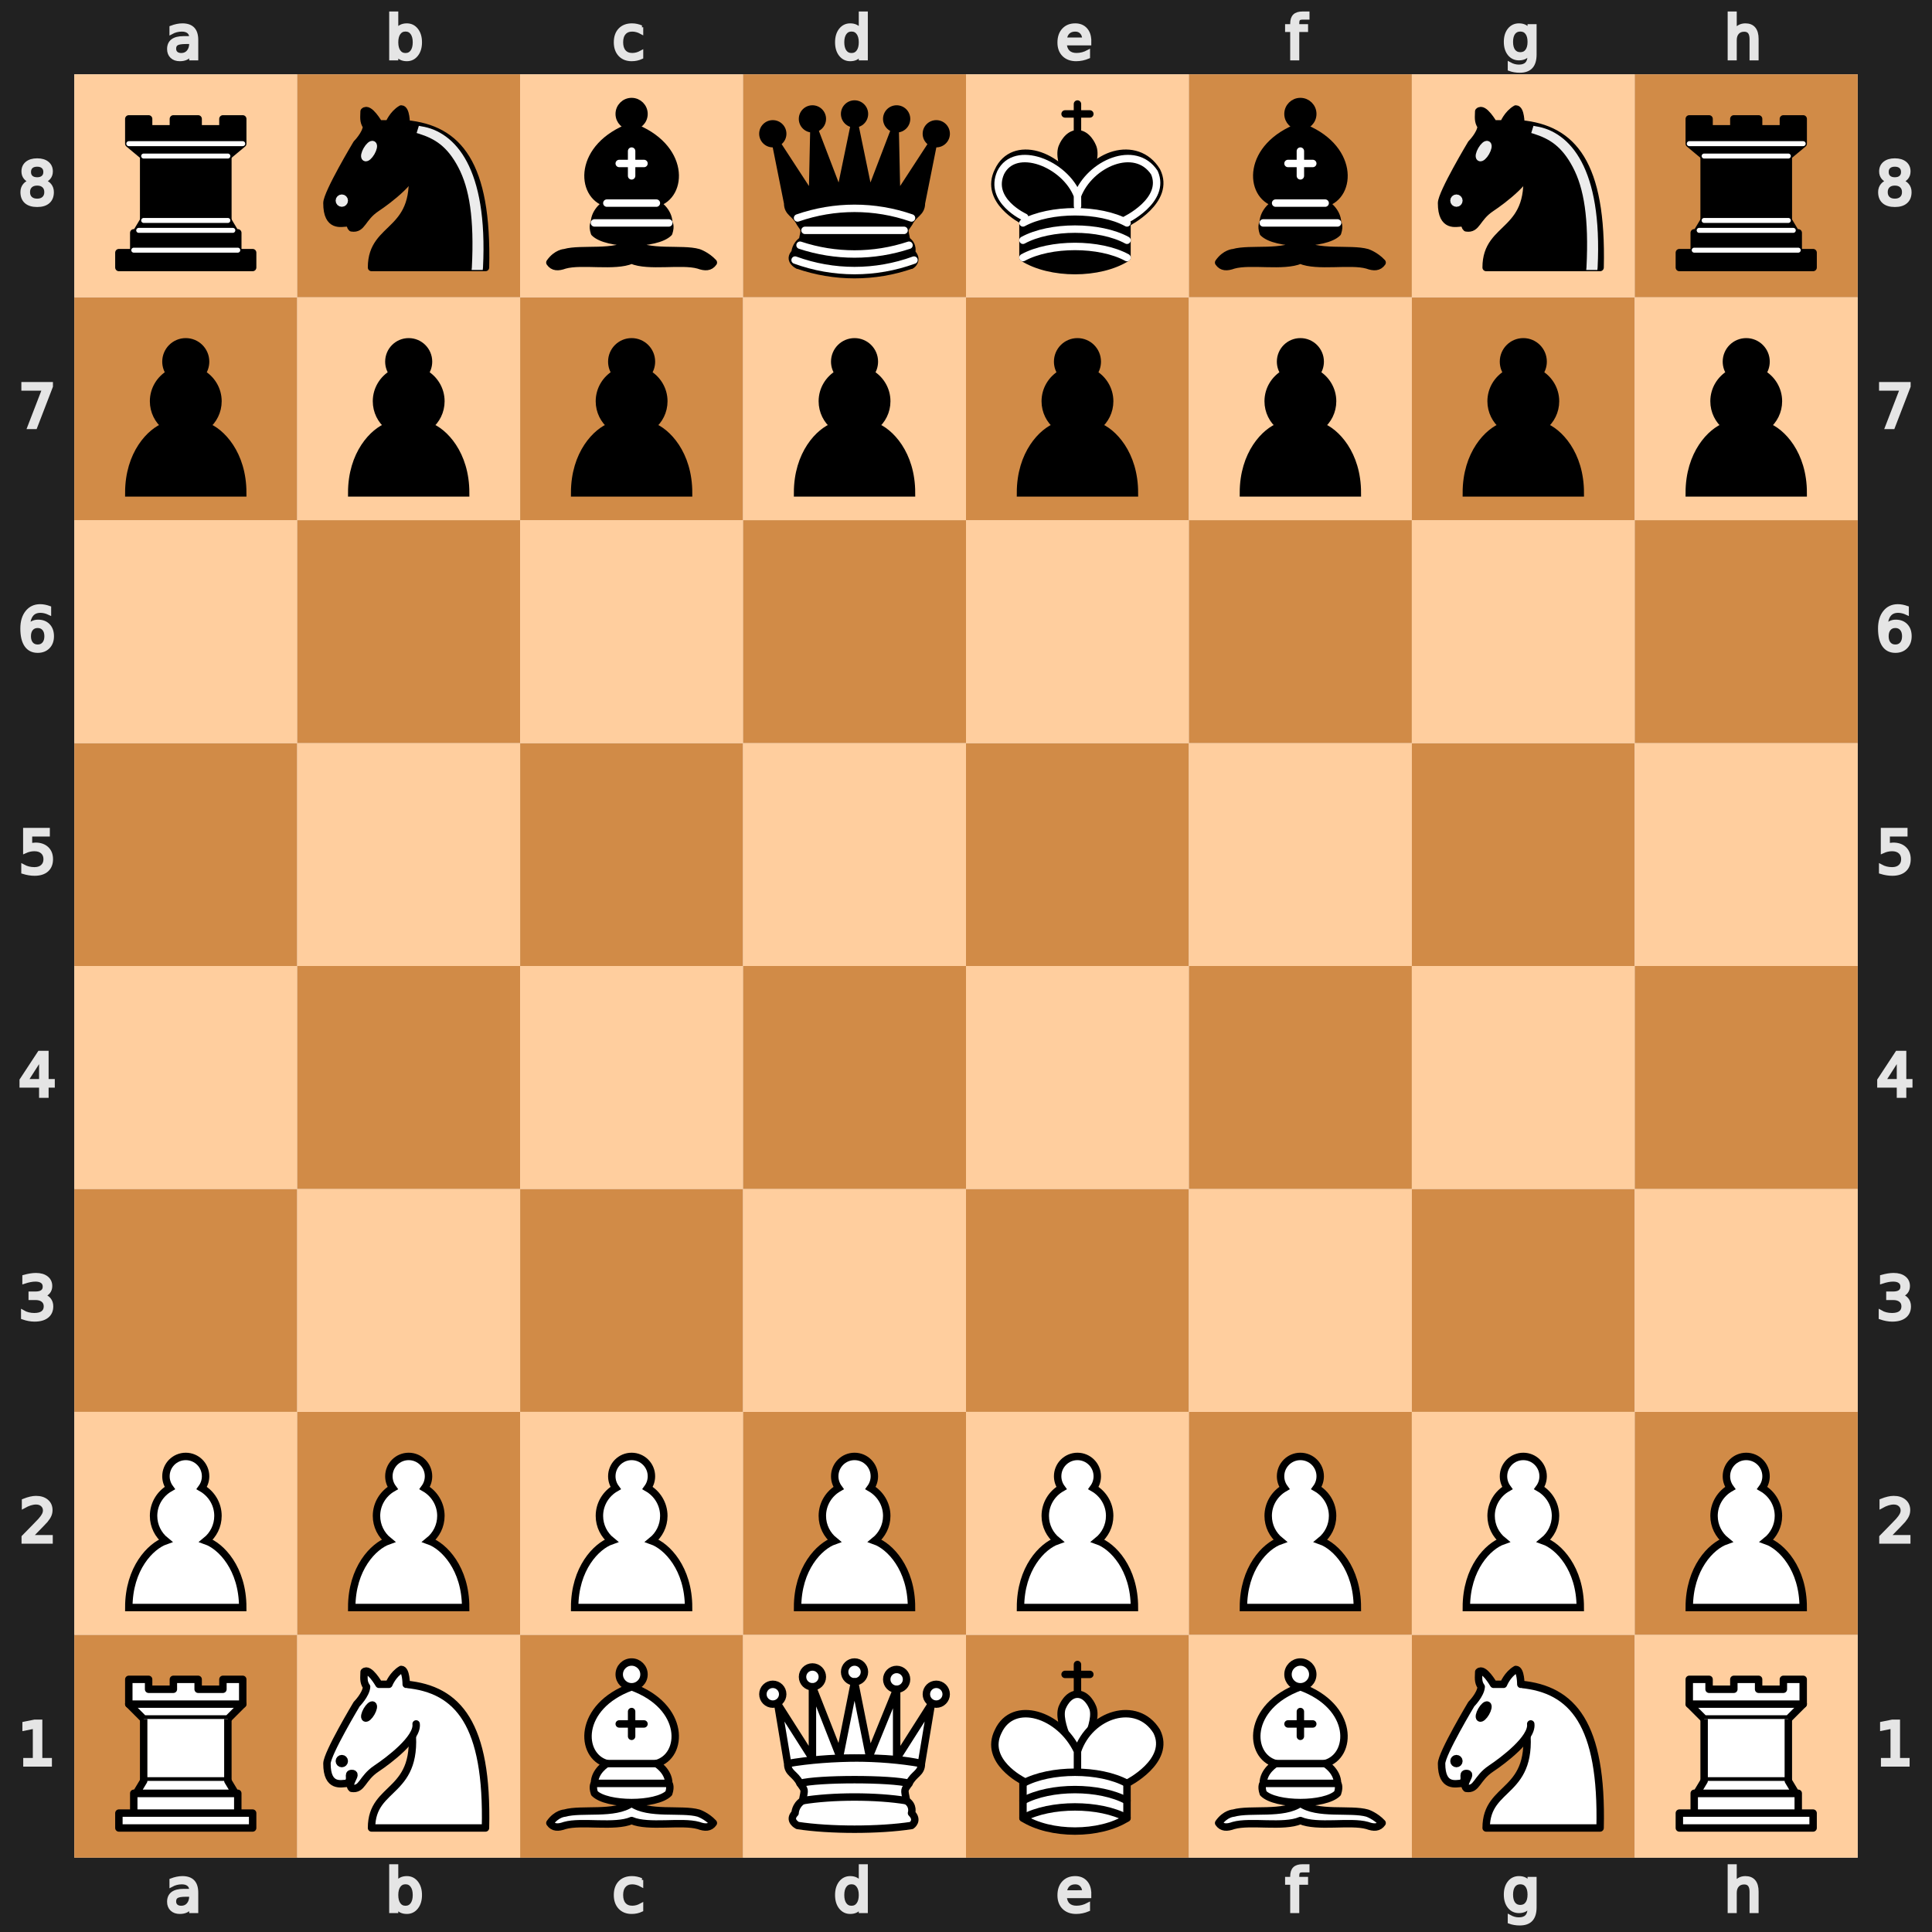
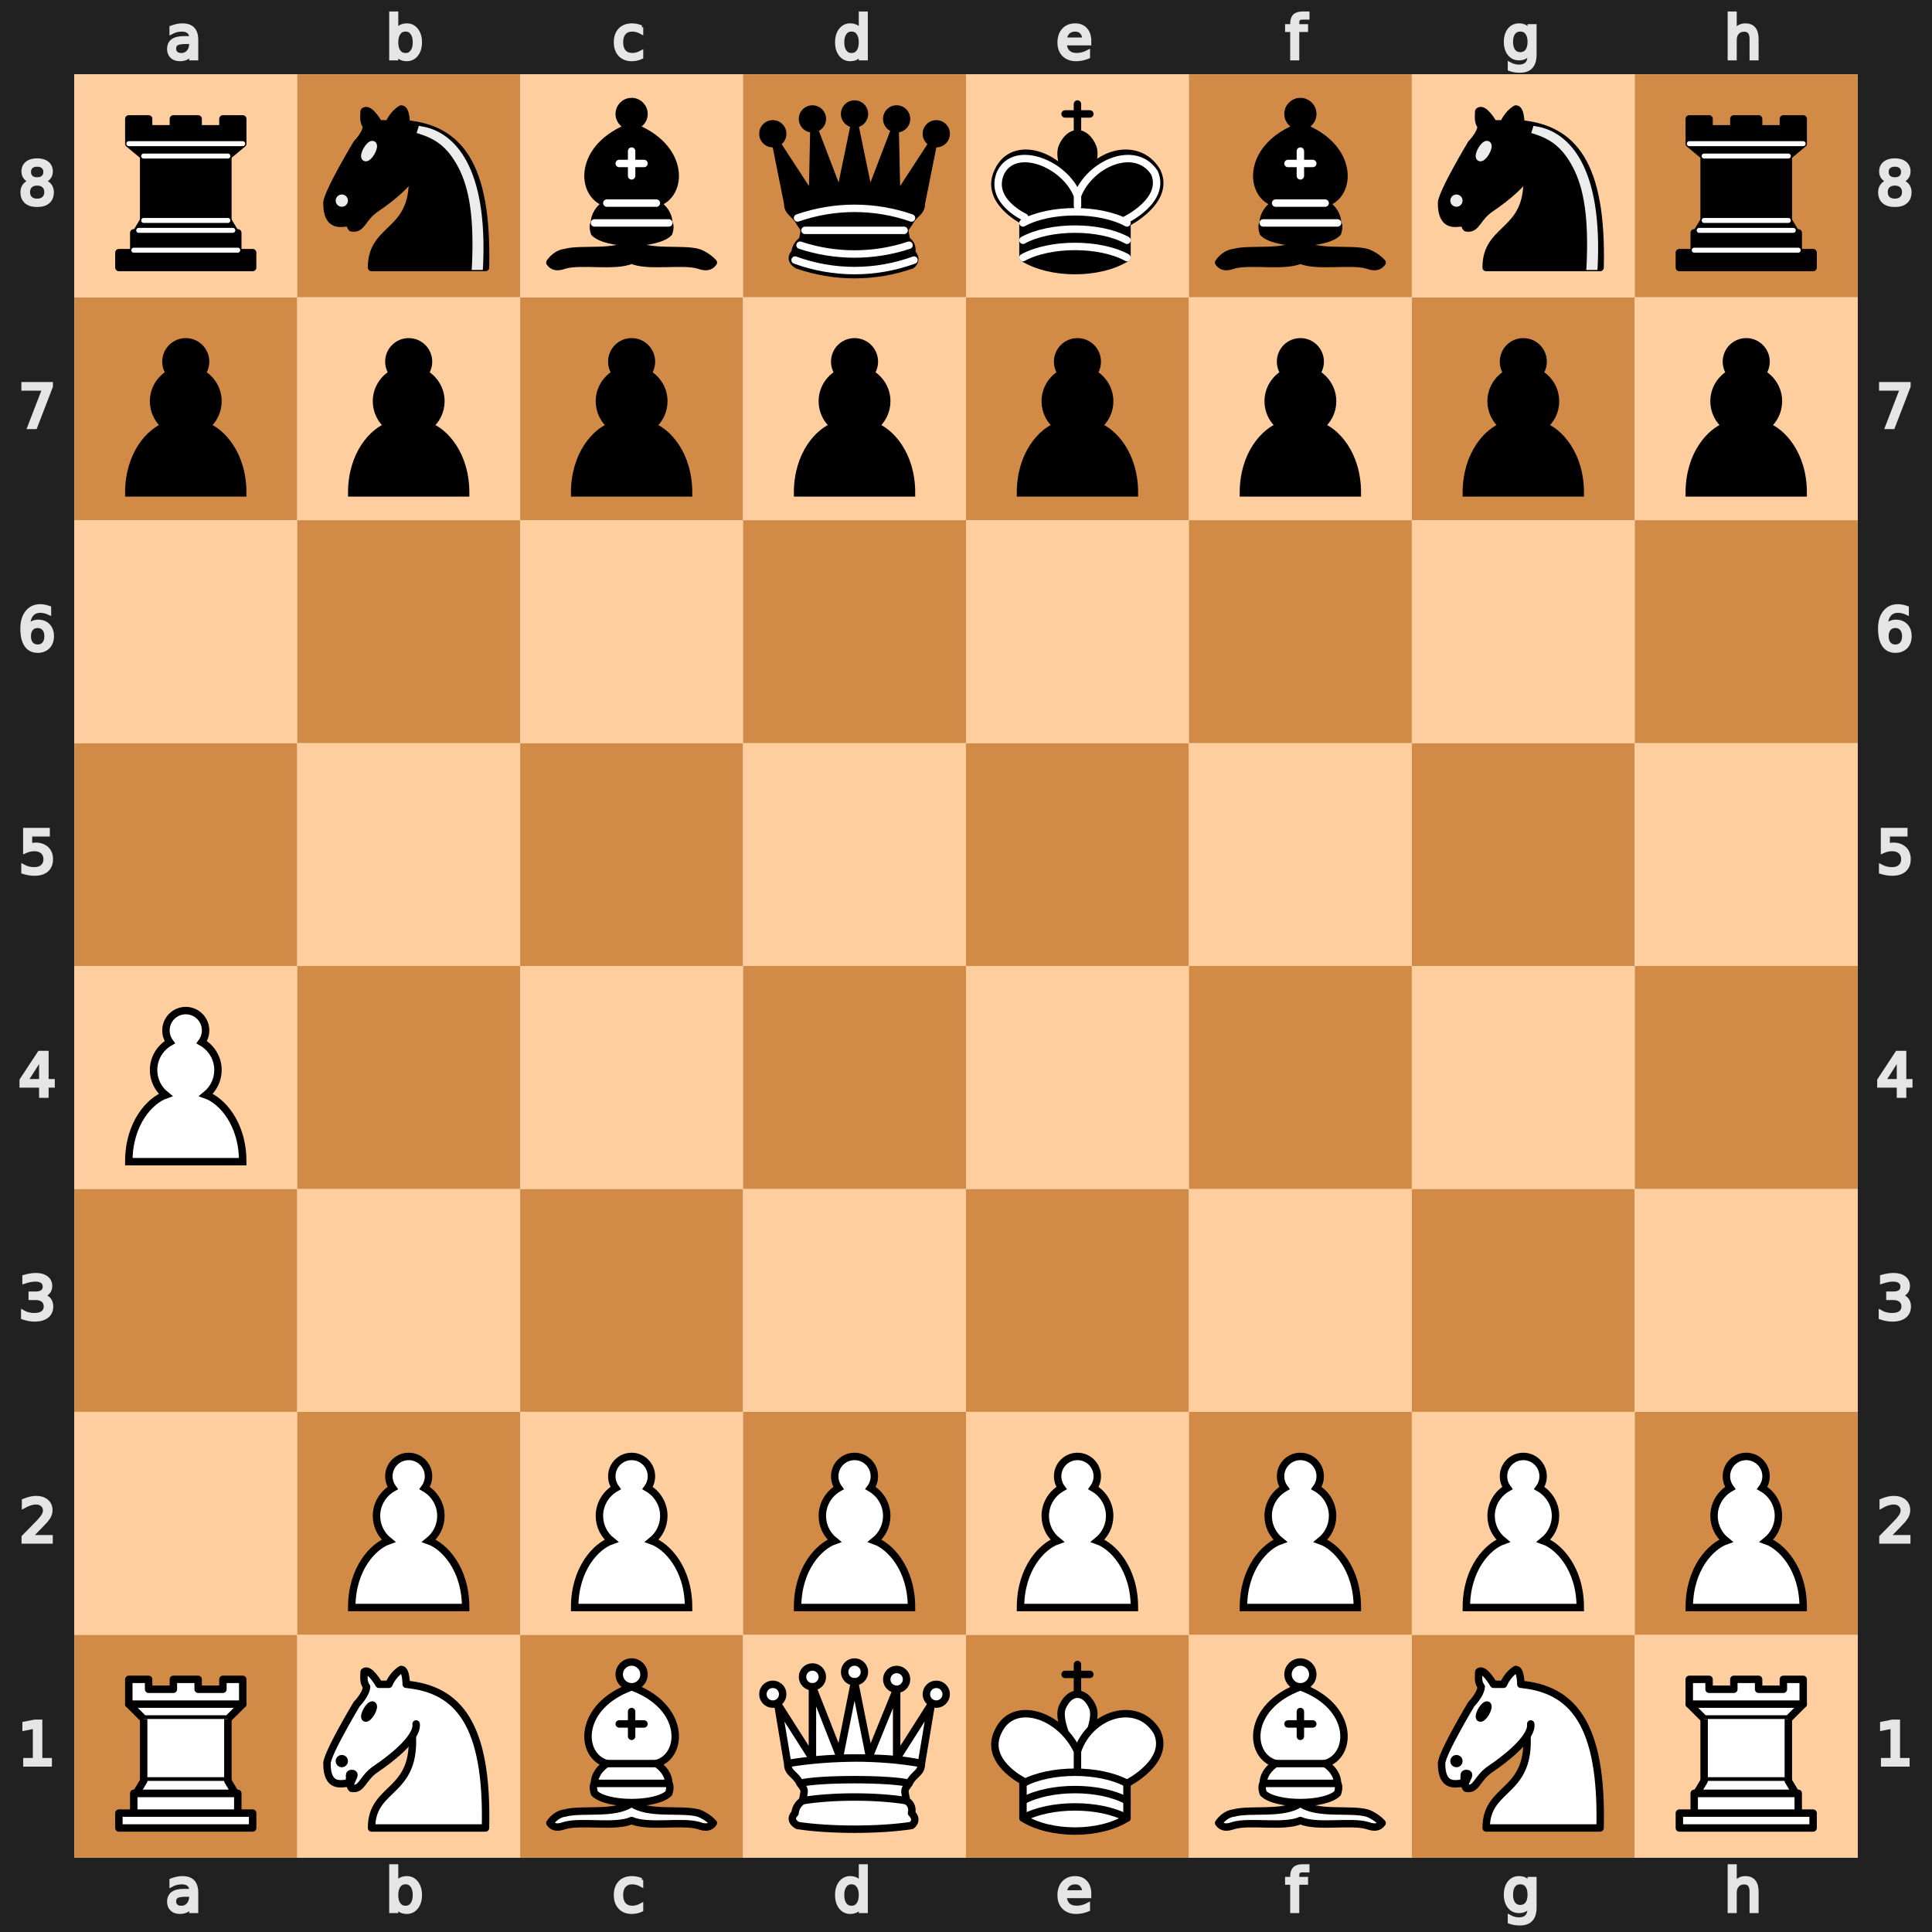
<svg xmlns="http://www.w3.org/2000/svg" xmlns:xlink="http://www.w3.org/1999/xlink" viewBox="0 0 390 390">
  <defs>
    <g id="white-pawn" class="white pawn">
      <path d="M22.5 9c-2.21 0-4 1.79-4 4 0 .89.29 1.71.78 2.38C17.33 16.5 16 18.59 16 21c0 2.03.94 3.84 2.41 5.03-3 1.06-7.41 5.55-7.41 13.47h23c0-7.92-4.41-12.41-7.41-13.47 1.47-1.19 2.41-3 2.41-5.03 0-2.41-1.33-4.5-3.28-5.62.49-.67.78-1.49.78-2.38 0-2.21-1.79-4-4-4z" fill="#fff" stroke="#000" stroke-width="1.5" stroke-linecap="round" />
    </g>
    <g id="white-knight" class="white knight" fill="none" fill-rule="evenodd" stroke="#000" stroke-width="1.5" stroke-linecap="round" stroke-linejoin="round">
      <path d="M 22,10 C 32.5,11 38.5,18 38,39 L 15,39 C 15,30 25,32.5 23,18" style="fill:#ffffff; stroke:#000000;" />
      <path d="M 24,18 C 24.38,20.91 18.45,25.37 16,27 C 13,29 13.18,31.34 11,31 C 9.958,30.06 12.41,27.96 11,28 C 10,28 11.19,29.23 10,30 C 9,30 5.997,31 6,26 C 6,24 12,14 12,14 C 12,14 13.89,12.1 14,10.5 C 13.27,9.506 13.5,8.5 13.5,7.5 C 14.5,6.5 16.5,10 16.5,10 L 18.5,10 C 18.5,10 19.28,8.008 21,7 C 22,7 22,10 22,10" style="fill:#ffffff; stroke:#000000;" />
      <path d="M 9.5 25.5 A 0.5 0.5 0 1 1 8.5,25.5 A 0.5 0.5 0 1 1 9.5 25.5 z" style="fill:#000000; stroke:#000000;" />
      <path d="M 15 15.5 A 0.5 1.5 0 1 1 14,15.5 A 0.5 1.5 0 1 1 15 15.5 z" transform="matrix(0.866,0.5,-0.5,0.866,9.693,-5.173)" style="fill:#000000; stroke:#000000;" />
    </g>
    <g id="white-bishop" class="white bishop" fill="none" fill-rule="evenodd" stroke="#000" stroke-width="1.5" stroke-linecap="round" stroke-linejoin="round">
      <g fill="#fff" stroke-linecap="butt">
        <path d="M9 36c3.39-.97 10.11.43 13.5-2 3.39 2.43 10.11 1.03 13.5 2 0 0 1.65.54 3 2-.68.97-1.65.99-3 .5-3.39-.97-10.11.46-13.5-1-3.39 1.46-10.11.03-13.5 1-1.354.49-2.323.47-3-.5 1.354-1.94 3-2 3-2zM15 32c2.5 2.5 12.5 2.5 15 0 .5-1.5 0-2 0-2 0-2.5-2.5-4-2.5-4 5.5-1.5 6-11.5-5-15.5-11 4-10.5 14-5 15.5 0 0-2.5 1.5-2.5 4 0 0-.5.5 0 2zM25 8a2.5 2.5 0 1 1-5 0 2.5 2.5 0 1 1 5 0z" />
      </g>
      <path d="M17.5 26h10M15 30h15m-7.5-14.5v5M20 18h5" stroke-linejoin="miter" />
    </g>
    <g id="white-rook" class="white rook" fill="#fff" fill-rule="evenodd" stroke="#000" stroke-width="1.5" stroke-linecap="round" stroke-linejoin="round">
      <path d="M9 39h27v-3H9v3zM12 36v-4h21v4H12zM11 14V9h4v2h5V9h5v2h5V9h4v5" stroke-linecap="butt" />
      <path d="M34 14l-3 3H14l-3-3" />
      <path d="M31 17v12.5H14V17" stroke-linecap="butt" stroke-linejoin="miter" />
      <path d="M31 29.5l1.5 2.5h-20l1.5-2.5" />
      <path d="M11 14h23" fill="none" stroke-linejoin="miter" />
    </g>
    <g id="white-queen" class="white queen" fill="#fff" fill-rule="evenodd" stroke="#000" stroke-width="1.5" stroke-linecap="round" stroke-linejoin="round">
      <path d="M8 12a2 2 0 1 1-4 0 2 2 0 1 1 4 0zM24.5 7.5a2 2 0 1 1-4 0 2 2 0 1 1 4 0zM41 12a2 2 0 1 1-4 0 2 2 0 1 1 4 0zM16 8.5a2 2 0 1 1-4 0 2 2 0 1 1 4 0zM33 9a2 2 0 1 1-4 0 2 2 0 1 1 4 0z" />
      <path d="M9 26c8.5-1.5 21-1.5 27 0l2-12-7 11V11l-5.5 13.5-3-15-3 15-5.5-14V25L7 14l2 12zM9 26c0 2 1.5 2 2.5 4 1 1.5 1 1 .5 3.5-1.5 1-1.5 2.5-1.5 2.5-1.5 1.5.5 2.5.5 2.5 6.5 1 16.5 1 23 0 0 0 1.5-1 0-2.5 0 0 .5-1.5-1-2.5-.5-2.5-.5-2 .5-3.5 1-2 2.5-2 2.5-4-8.5-1.5-18.5-1.5-27 0z" stroke-linecap="butt" />
      <path d="M11.5 30c3.5-1 18.5-1 22 0M12 33.5c6-1 15-1 21 0" fill="none" />
    </g>
    <g id="white-king" class="white king" fill="none" fill-rule="evenodd" stroke="#000" stroke-width="1.5" stroke-linecap="round" stroke-linejoin="round">
      <path d="M22.5 11.63V6M20 8h5" stroke-linejoin="miter" />
      <path d="M22.5 25s4.5-7.5 3-10.5c0 0-1-2.5-3-2.5s-3 2.5-3 2.5c-1.5 3 3 10.5 3 10.5" fill="#fff" stroke-linecap="butt" stroke-linejoin="miter" />
      <path d="M11.5 37c5.5 3.5 15.5 3.5 21 0v-7s9-4.5 6-10.5c-4-6.5-13.5-3.5-16 4V27v-3.5c-3.5-7.5-13-10.5-16-4-3 6 5 10 5 10V37z" fill="#fff" />
      <path d="M11.5 30c5.5-3 15.5-3 21 0m-21 3.5c5.5-3 15.5-3 21 0m-21 3.5c5.5-3 15.5-3 21 0" />
    </g>
    <g id="black-pawn" class="black pawn">
      <path d="M22.5 9c-2.21 0-4 1.79-4 4 0 .89.29 1.71.78 2.38C17.33 16.5 16 18.59 16 21c0 2.03.94 3.84 2.41 5.03-3 1.06-7.41 5.55-7.41 13.47h23c0-7.92-4.41-12.41-7.41-13.47 1.47-1.19 2.41-3 2.41-5.03 0-2.41-1.33-4.5-3.28-5.62.49-.67.78-1.49.78-2.38 0-2.21-1.79-4-4-4z" fill="#000" stroke="#000" stroke-width="1.5" stroke-linecap="round" />
    </g>
    <g id="black-knight" class="black knight" fill="none" fill-rule="evenodd" stroke="#000" stroke-width="1.5" stroke-linecap="round" stroke-linejoin="round">
      <path d="M 22,10 C 32.5,11 38.5,18 38,39 L 15,39 C 15,30 25,32.5 23,18" style="fill:#000000; stroke:#000000;" />
      <path d="M 24,18 C 24.38,20.91 18.45,25.37 16,27 C 13,29 13.18,31.34 11,31 C 9.958,30.06 12.41,27.96 11,28 C 10,28 11.19,29.23 10,30 C 9,30 5.997,31 6,26 C 6,24 12,14 12,14 C 12,14 13.89,12.1 14,10.5 C 13.27,9.506 13.5,8.5 13.5,7.5 C 14.5,6.5 16.5,10 16.5,10 L 18.5,10 C 18.5,10 19.28,8.008 21,7 C 22,7 22,10 22,10" style="fill:#000000; stroke:#000000;" />
      <path d="M 9.5 25.5 A 0.5 0.5 0 1 1 8.5,25.5 A 0.5 0.5 0 1 1 9.5 25.5 z" style="fill:#ececec; stroke:#ececec;" />
      <path d="M 15 15.5 A 0.5 1.5 0 1 1 14,15.5 A 0.5 1.5 0 1 1 15 15.5 z" transform="matrix(0.866,0.5,-0.5,0.866,9.693,-5.173)" style="fill:#ececec; stroke:#ececec;" />
      <path d="M 24.55,10.4 L 24.1,11.85 L 24.6,12 C 27.75,13 30.25,14.49 32.5,18.75 C 34.75,23.01 35.75,29.06 35.25,39 L 35.2,39.5 L 37.45,39.5 L 37.5,39 C 38,28.94 36.62,22.15 34.25,17.66 C 31.88,13.17 28.46,11.02 25.06,10.5 L 24.55,10.4 z " style="fill:#ececec; stroke:none;" />
    </g>
    <g id="black-bishop" class="black bishop" fill="none" fill-rule="evenodd" stroke="#000" stroke-width="1.5" stroke-linecap="round" stroke-linejoin="round">
      <path d="M9 36c3.39-.97 10.11.43 13.5-2 3.39 2.43 10.11 1.03 13.5 2 0 0 1.65.54 3 2-.68.97-1.65.99-3 .5-3.39-.97-10.11.46-13.5-1-3.39 1.46-10.11.03-13.5 1-1.354.49-2.323.47-3-.5 1.354-1.94 3-2 3-2zm6-4c2.5 2.5 12.5 2.5 15 0 .5-1.5 0-2 0-2 0-2.5-2.5-4-2.5-4 5.5-1.5 6-11.5-5-15.5-11 4-10.5 14-5 15.5 0 0-2.5 1.5-2.5 4 0 0-.5.5 0 2zM25 8a2.5 2.5 0 1 1-5 0 2.5 2.5 0 1 1 5 0z" fill="#000" stroke-linecap="butt" />
      <path d="M17.5 26h10M15 30h15m-7.5-14.5v5M20 18h5" stroke="#fff" stroke-linejoin="miter" />
    </g>
    <g id="black-rook" class="black rook" fill="#000" fill-rule="evenodd" stroke="#000" stroke-width="1.5" stroke-linecap="round" stroke-linejoin="round">
      <path d="M9 39h27v-3H9v3zM12.5 32l1.5-2.5h17l1.5 2.5h-20zM12 36v-4h21v4H12z" stroke-linecap="butt" />
      <path d="M14 29.5v-13h17v13H14z" stroke-linecap="butt" stroke-linejoin="miter" />
      <path d="M14 16.5L11 14h23l-3 2.5H14zM11 14V9h4v2h5V9h5v2h5V9h4v5H11z" stroke-linecap="butt" />
      <path d="M12 35.5h21M13 31.5h19M14 29.5h17M14 16.5h17M11 14h23" fill="none" stroke="#fff" stroke-width="1" stroke-linejoin="miter" />
    </g>
    <g id="black-queen" class="black queen" fill="#000" fill-rule="evenodd" stroke="#000" stroke-width="1.5" stroke-linecap="round" stroke-linejoin="round">
      <g fill="#000" stroke="none">
        <circle cx="6" cy="12" r="2.75" />
        <circle cx="14" cy="9" r="2.75" />
        <circle cx="22.5" cy="8" r="2.75" />
        <circle cx="31" cy="9" r="2.75" />
        <circle cx="39" cy="12" r="2.75" />
      </g>
      <path d="M9 26c8.5-1.5 21-1.5 27 0l2.5-12.5L31 25l-.3-14.1-5.2 13.6-3-14.5-3 14.5-5.2-13.6L14 25 6.5 13.5 9 26zM9 26c0 2 1.5 2 2.5 4 1 1.5 1 1 .5 3.5-1.5 1-1.5 2.5-1.5 2.5-1.5 1.5.5 2.5.5 2.5 6.5 1 16.5 1 23 0 0 0 1.5-1 0-2.5 0 0 .5-1.5-1-2.5-.5-2.5-.5-2 .5-3.5 1-2 2.5-2 2.5-4-8.5-1.5-18.5-1.5-27 0z" stroke-linecap="butt" />
      <path d="M11 38.5a35 35 1 0 0 23 0" fill="none" stroke-linecap="butt" />
      <path d="M11 29a35 35 1 0 1 23 0M12.5 31.5h20M11.5 34.5a35 35 1 0 0 22 0M10.5 37.5a35 35 1 0 0 24 0" fill="none" stroke="#fff" />
    </g>
    <g id="black-king" class="black king" fill="none" fill-rule="evenodd" stroke="#000" stroke-width="1.5" stroke-linecap="round" stroke-linejoin="round">
      <path d="M22.5 11.63V6" stroke-linejoin="miter" />
      <path d="M22.5 25s4.5-7.5 3-10.5c0 0-1-2.5-3-2.5s-3 2.5-3 2.5c-1.5 3 3 10.5 3 10.5" fill="#000" stroke-linecap="butt" stroke-linejoin="miter" />
      <path d="M11.5 37c5.5 3.5 15.5 3.5 21 0v-7s9-4.5 6-10.5c-4-6.5-13.5-3.5-16 4V27v-3.5c-3.5-7.5-13-10.5-16-4-3 6 5 10 5 10V37z" fill="#000" />
      <path d="M20 8h5" stroke-linejoin="miter" />
      <path d="M32 29.5s8.5-4 6.03-9.65C34.15 14 25 18 22.5 24.5l.01 2.1-.01-2.1C20 18 9.906 14 6.997 19.85c-2.497 5.65 4.853 9 4.853 9M11.5 30c5.5-3 15.5-3 21 0m-21 3.5c5.5-3 15.5-3 21 0m-21 3.5c5.5-3 15.5-3 21 0" stroke="#fff" />
    </g>
  </defs>
  <rect x="7.5" y="7.5" width="375" height="375" fill="none" stroke="#212121" stroke-width="15" />
  <g transform="translate(20, 1) scale(0.75, 0.75)" fill="#e5e5e5" stroke="#e5e5e5">
    <path d="M23.328 10.016q-1.742 0-2.414.398-.672.398-.672 1.36 0 .765.5 1.218.508.445 1.375.445 1.196 0 1.914-.843.727-.852.727-2.258v-.32zm2.867-.594v4.992h-1.437v-1.328q-.492.797-1.227 1.18-.734.375-1.797.375-1.343 0-2.14-.75-.79-.758-.79-2.024 0-1.476.985-2.226.992-.75 2.953-.75h2.016V8.75q0-.992-.656-1.531-.649-.547-1.829-.547-.75 0-1.46.18-.711.18-1.368.539V6.062q.79-.304 1.532-.453.742-.156 1.445-.156 1.898 0 2.836.984.937.985.937 2.985z" />
  </g>
  <g transform="translate(20, 375) scale(0.75, 0.75)" fill="#e5e5e5" stroke="#e5e5e5">
    <path d="M23.328 10.016q-1.742 0-2.414.398-.672.398-.672 1.36 0 .765.5 1.218.508.445 1.375.445 1.196 0 1.914-.843.727-.852.727-2.258v-.32zm2.867-.594v4.992h-1.437v-1.328q-.492.797-1.227 1.18-.734.375-1.797.375-1.343 0-2.14-.75-.79-.758-.79-2.024 0-1.476.985-2.226.992-.75 2.953-.75h2.016V8.75q0-.992-.656-1.531-.649-.547-1.829-.547-.75 0-1.46.18-.711.18-1.368.539V6.062q.79-.304 1.532-.453.742-.156 1.445-.156 1.898 0 2.836.984.937.985.937 2.985z" />
  </g>
  <g transform="translate(65, 1) scale(0.75, 0.75)" fill="#e5e5e5" stroke="#e5e5e5">
    <path d="M24.922 10.047q0-1.586-.656-2.485-.649-.906-1.79-.906-1.14 0-1.796.906-.649.899-.649 2.485 0 1.586.649 2.492.656.898 1.797.898 1.14 0 1.789-.898.656-.906.656-2.492zm-4.89-3.055q.452-.781 1.14-1.156.695-.383 1.656-.383 1.594 0 2.586 1.266 1 1.265 1 3.328 0 2.062-1 3.328-.992 1.266-2.586 1.266-.96 0-1.656-.375-.688-.383-1.14-1.164v1.312h-1.446V2.258h1.445z" />
  </g>
  <g transform="translate(65, 375) scale(0.75, 0.75)" fill="#e5e5e5" stroke="#e5e5e5">
    <path d="M24.922 10.047q0-1.586-.656-2.485-.649-.906-1.79-.906-1.14 0-1.796.906-.649.899-.649 2.485 0 1.586.649 2.492.656.898 1.797.898 1.14 0 1.789-.898.656-.906.656-2.492zm-4.89-3.055q.452-.781 1.14-1.156.695-.383 1.656-.383 1.594 0 2.586 1.266 1 1.265 1 3.328 0 2.062-1 3.328-.992 1.266-2.586 1.266-.96 0-1.656-.375-.688-.383-1.14-1.164v1.312h-1.446V2.258h1.445z" />
  </g>
  <g transform="translate(110, 1) scale(0.75, 0.75)" fill="#e5e5e5" stroke="#e5e5e5">
    <path d="M25.96 6v1.344q-.608-.336-1.226-.5-.609-.172-1.234-.172-1.398 0-2.172.89-.773.883-.773 2.485 0 1.601.773 2.492.774.883 2.172.883.625 0 1.234-.164.618-.172 1.227-.508v1.328q-.602.281-1.25.422-.64.14-1.367.14-1.977 0-3.14-1.242-1.165-1.242-1.165-3.351 0-2.14 1.172-3.367 1.18-1.227 3.227-1.227.664 0 1.296.14.633.134 1.227.407z" />
  </g>
  <g transform="translate(110, 375) scale(0.75, 0.75)" fill="#e5e5e5" stroke="#e5e5e5">
    <path d="M25.96 6v1.344q-.608-.336-1.226-.5-.609-.172-1.234-.172-1.398 0-2.172.89-.773.883-.773 2.485 0 1.601.773 2.492.774.883 2.172.883.625 0 1.234-.164.618-.172 1.227-.508v1.328q-.602.281-1.25.422-.64.14-1.367.14-1.977 0-3.14-1.242-1.165-1.242-1.165-3.351 0-2.14 1.172-3.367 1.18-1.227 3.227-1.227.664 0 1.296.14.633.134 1.227.407z" />
  </g>
  <g transform="translate(155, 1) scale(0.75, 0.75)" fill="#e5e5e5" stroke="#e5e5e5">
    <path d="M24.973 6.992V2.258h1.437v12.156h-1.437v-1.312q-.453.78-1.149 1.164-.687.375-1.656.375-1.586 0-2.586-1.266-.992-1.266-.992-3.328 0-2.063.992-3.328 1-1.266 2.586-1.266.969 0 1.656.383.696.375 1.149 1.156zm-4.899 3.055q0 1.586.649 2.492.656.898 1.797.898 1.14 0 1.796-.898.657-.906.657-2.492 0-1.586-.657-2.485-.656-.906-1.796-.906-1.141 0-1.797.906-.649.899-.649 2.485z" />
  </g>
  <g transform="translate(155, 375) scale(0.75, 0.75)" fill="#e5e5e5" stroke="#e5e5e5">
    <path d="M24.973 6.992V2.258h1.437v12.156h-1.437v-1.312q-.453.78-1.149 1.164-.687.375-1.656.375-1.586 0-2.586-1.266-.992-1.266-.992-3.328 0-2.063.992-3.328 1-1.266 2.586-1.266.969 0 1.656.383.696.375 1.149 1.156zm-4.899 3.055q0 1.586.649 2.492.656.898 1.797.898 1.14 0 1.796-.898.657-.906.657-2.492 0-1.586-.657-2.485-.656-.906-1.796-.906-1.141 0-1.797.906-.649.899-.649 2.485z" />
  </g>
  <g transform="translate(200, 1) scale(0.75, 0.75)" fill="#e5e5e5" stroke="#e5e5e5">
    <path d="M26.555 9.68v.703h-6.61q.094 1.484.89 2.265.806.774 2.235.774.828 0 1.602-.203.781-.203 1.547-.61v1.36q-.774.328-1.586.5-.813.172-1.649.172-2.093 0-3.32-1.22-1.219-1.218-1.219-3.296 0-2.148 1.157-3.406 1.164-1.266 3.132-1.266 1.766 0 2.79 1.14 1.03 1.134 1.03 3.087zm-1.438-.422q-.015-1.18-.664-1.883-.64-.703-1.703-.703-1.203 0-1.93.68-.718.68-.828 1.914z" />
  </g>
  <g transform="translate(200, 375) scale(0.75, 0.75)" fill="#e5e5e5" stroke="#e5e5e5">
    <path d="M26.555 9.68v.703h-6.61q.094 1.484.89 2.265.806.774 2.235.774.828 0 1.602-.203.781-.203 1.547-.61v1.36q-.774.328-1.586.5-.813.172-1.649.172-2.093 0-3.32-1.22-1.219-1.218-1.219-3.296 0-2.148 1.157-3.406 1.164-1.266 3.132-1.266 1.766 0 2.79 1.14 1.03 1.134 1.03 3.087zm-1.438-.422q-.015-1.18-.664-1.883-.64-.703-1.703-.703-1.203 0-1.93.68-.718.68-.828 1.914z" />
  </g>
  <g transform="translate(245, 1) scale(0.75, 0.75)" fill="#e5e5e5" stroke="#e5e5e5">
    <path d="M25.285 2.258v1.195H23.91q-.773 0-1.078.313-.297.312-.297 1.125v.773h2.367v1.117h-2.367v7.633H21.09V6.781h-1.375V5.664h1.375v-.61q0-1.46.68-2.124.68-.672 2.156-.672z" />
  </g>
  <g transform="translate(245, 375) scale(0.75, 0.75)" fill="#e5e5e5" stroke="#e5e5e5">
    <path d="M25.285 2.258v1.195H23.91q-.773 0-1.078.313-.297.312-.297 1.125v.773h2.367v1.117h-2.367v7.633H21.09V6.781h-1.375V5.664h1.375v-.61q0-1.46.68-2.124.68-.672 2.156-.672z" />
  </g>
  <g transform="translate(290, 1) scale(0.75, 0.75)" fill="#e5e5e5" stroke="#e5e5e5">
    <path d="M24.973 9.937q0-1.562-.649-2.421-.64-.86-1.804-.86-1.157 0-1.805.86-.64.859-.64 2.421 0 1.555.64 2.415.648.859 1.805.859 1.164 0 1.804-.86.649-.859.649-2.414zm1.437 3.391q0 2.234-.992 3.32-.992 1.094-3.04 1.094-.757 0-1.429-.117-.672-.11-1.304-.344v-1.398q.632.344 1.25.508.617.164 1.257.164 1.414 0 2.118-.743.703-.734.703-2.226v-.711q-.446.773-1.141 1.156-.695.383-1.664.383-1.61 0-2.594-1.227-.984-1.226-.984-3.25 0-2.03.984-3.257.985-1.227 2.594-1.227.969 0 1.664.383t1.14 1.156V5.664h1.438z" />
  </g>
  <g transform="translate(290, 375) scale(0.75, 0.75)" fill="#e5e5e5" stroke="#e5e5e5">
    <path d="M24.973 9.937q0-1.562-.649-2.421-.64-.86-1.804-.86-1.157 0-1.805.86-.64.859-.64 2.421 0 1.555.64 2.415.648.859 1.805.859 1.164 0 1.804-.86.649-.859.649-2.414zm1.437 3.391q0 2.234-.992 3.32-.992 1.094-3.04 1.094-.757 0-1.429-.117-.672-.11-1.304-.344v-1.398q.632.344 1.25.508.617.164 1.257.164 1.414 0 2.118-.743.703-.734.703-2.226v-.711q-.446.773-1.141 1.156-.695.383-1.664.383-1.61 0-2.594-1.227-.984-1.226-.984-3.25 0-2.03.984-3.257.985-1.227 2.594-1.227.969 0 1.664.383t1.14 1.156V5.664h1.438z" />
  </g>
  <g transform="translate(335, 1) scale(0.75, 0.75)" fill="#e5e5e5" stroke="#e5e5e5">
    <path d="M26.164 9.133v5.281h-1.437V9.18q0-1.243-.485-1.86-.484-.617-1.453-.617-1.164 0-1.836.742-.672.742-.672 2.024v4.945h-1.445V2.258h1.445v4.765q.516-.789 1.211-1.18.703-.39 1.617-.39 1.508 0 2.282.938.773.93.773 2.742z" />
  </g>
  <g transform="translate(335, 375) scale(0.75, 0.75)" fill="#e5e5e5" stroke="#e5e5e5">
    <path d="M26.164 9.133v5.281h-1.437V9.18q0-1.243-.485-1.86-.484-.617-1.453-.617-1.164 0-1.836.742-.672.742-.672 2.024v4.945h-1.445V2.258h1.445v4.765q.516-.789 1.211-1.18.703-.39 1.617-.39 1.508 0 2.282.938.773.93.773 2.742z" />
  </g>
  <g transform="translate(0, 335) scale(0.75, 0.75)" fill="#e5e5e5" stroke="#e5e5e5">
    <path d="M6.754 26.996h2.578v-8.898l-2.805.562v-1.437l2.79-.563h1.578v10.336h2.578v1.328h-6.72z" />
  </g>
  <g transform="translate(375, 335) scale(0.75, 0.75)" fill="#e5e5e5" stroke="#e5e5e5">
    <path d="M6.754 26.996h2.578v-8.898l-2.805.562v-1.437l2.79-.563h1.578v10.336h2.578v1.328h-6.72z" />
  </g>
  <g transform="translate(0, 290) scale(0.75, 0.75)" fill="#e5e5e5" stroke="#e5e5e5">
    <path d="M8.195 26.996h5.508v1.328H6.297v-1.328q.898-.93 2.445-2.492 1.555-1.57 1.953-2.024.758-.851 1.055-1.437.305-.594.305-1.164 0-.93-.657-1.516-.648-.586-1.695-.586-.742 0-1.57.258-.82.258-1.758.781v-1.593q.953-.383 1.781-.578.828-.196 1.516-.196 1.812 0 2.89.906 1.079.907 1.079 2.422 0 .72-.274 1.368-.265.64-.976 1.515-.196.227-1.243 1.313-1.046 1.078-2.953 3.023z" />
  </g>
  <g transform="translate(375, 290) scale(0.75, 0.75)" fill="#e5e5e5" stroke="#e5e5e5">
    <path d="M8.195 26.996h5.508v1.328H6.297v-1.328q.898-.93 2.445-2.492 1.555-1.57 1.953-2.024.758-.851 1.055-1.437.305-.594.305-1.164 0-.93-.657-1.516-.648-.586-1.695-.586-.742 0-1.57.258-.82.258-1.758.781v-1.593q.953-.383 1.781-.578.828-.196 1.516-.196 1.812 0 2.89.906 1.079.907 1.079 2.422 0 .72-.274 1.368-.265.64-.976 1.515-.196.227-1.243 1.313-1.046 1.078-2.953 3.023z" />
  </g>
  <g transform="translate(0, 245) scale(0.75, 0.75)" fill="#e5e5e5" stroke="#e5e5e5">
    <path d="M11.434 22.035q1.132.242 1.765 1.008.64.766.64 1.89 0 1.727-1.187 2.672-1.187.946-3.375.946-.734 0-1.515-.149-.774-.14-1.602-.43V26.45q.656.383 1.438.578.78.196 1.632.196 1.485 0 2.258-.586.782-.586.782-1.703 0-1.032-.727-1.61-.719-.586-2.008-.586h-1.36v-1.297h1.423q1.164 0 1.78-.46.618-.47.618-1.344 0-.899-.64-1.375-.633-.485-1.82-.485-.65 0-1.391.141-.743.14-1.633.437V16.95q.898-.25 1.68-.375.788-.125 1.484-.125 1.797 0 2.844.82 1.046.813 1.046 2.204 0 .968-.554 1.64-.555.664-1.578.922z" />
  </g>
  <g transform="translate(375, 245) scale(0.75, 0.75)" fill="#e5e5e5" stroke="#e5e5e5">
    <path d="M11.434 22.035q1.132.242 1.765 1.008.64.766.64 1.89 0 1.727-1.187 2.672-1.187.946-3.375.946-.734 0-1.515-.149-.774-.14-1.602-.43V26.45q.656.383 1.438.578.78.196 1.632.196 1.485 0 2.258-.586.782-.586.782-1.703 0-1.032-.727-1.61-.719-.586-2.008-.586h-1.36v-1.297h1.423q1.164 0 1.78-.46.618-.47.618-1.344 0-.899-.64-1.375-.633-.485-1.82-.485-.65 0-1.391.141-.743.14-1.633.437V16.95q.898-.25 1.68-.375.788-.125 1.484-.125 1.797 0 2.844.82 1.046.813 1.046 2.204 0 .968-.554 1.64-.555.664-1.578.922z" />
  </g>
  <g transform="translate(0, 200) scale(0.75, 0.75)" fill="#e5e5e5" stroke="#e5e5e5">
    <path d="M11.016 18.035L7.03 24.262h3.985zm-.414-1.375h1.984v7.602h1.664v1.312h-1.664v2.75h-1.57v-2.75H5.75v-1.523z" />
  </g>
  <g transform="translate(375, 200) scale(0.75, 0.75)" fill="#e5e5e5" stroke="#e5e5e5">
    <path d="M11.016 18.035L7.03 24.262h3.985zm-.414-1.375h1.984v7.602h1.664v1.312h-1.664v2.75h-1.57v-2.75H5.75v-1.523z" />
  </g>
  <g transform="translate(0, 155) scale(0.75, 0.75)" fill="#e5e5e5" stroke="#e5e5e5">
    <path d="M6.719 16.66h6.195v1.328h-4.75v2.86q.344-.118.688-.172.343-.063.687-.063 1.953 0 3.094 1.07 1.14 1.07 1.14 2.899 0 1.883-1.171 2.93-1.172 1.039-3.305 1.039-.735 0-1.5-.125-.758-.125-1.57-.375v-1.586q.703.383 1.453.57.75.188 1.586.188 1.351 0 2.14-.711.79-.711.79-1.93 0-1.219-.79-1.93-.789-.71-2.14-.71-.633 0-1.266.14-.625.14-1.281.438z" />
  </g>
  <g transform="translate(375, 155) scale(0.75, 0.75)" fill="#e5e5e5" stroke="#e5e5e5">
    <path d="M6.719 16.66h6.195v1.328h-4.75v2.86q.344-.118.688-.172.343-.063.687-.063 1.953 0 3.094 1.07 1.14 1.07 1.14 2.899 0 1.883-1.171 2.93-1.172 1.039-3.305 1.039-.735 0-1.5-.125-.758-.125-1.57-.375v-1.586q.703.383 1.453.57.75.188 1.586.188 1.351 0 2.14-.711.79-.711.79-1.93 0-1.219-.79-1.93-.789-.71-2.14-.71-.633 0-1.266.14-.625.14-1.281.438z" />
  </g>
  <g transform="translate(0, 110) scale(0.75, 0.75)" fill="#e5e5e5" stroke="#e5e5e5">
    <path d="M10.137 21.863q-1.063 0-1.688.727-.617.726-.617 1.992 0 1.258.617 1.992.625.727 1.688.727 1.062 0 1.68-.727.624-.734.624-1.992 0-1.266-.625-1.992-.617-.727-1.68-.727zm3.133-4.945v1.437q-.594-.28-1.204-.43-.601-.148-1.195-.148-1.562 0-2.39 1.055-.82 1.055-.938 3.188.46-.68 1.156-1.04.696-.367 1.531-.367 1.758 0 2.774 1.07 1.023 1.063 1.023 2.899 0 1.797-1.062 2.883-1.063 1.086-2.828 1.086-2.024 0-3.094-1.547-1.07-1.555-1.07-4.5 0-2.766 1.312-4.406 1.313-1.649 3.524-1.649.593 0 1.195.117.61.118 1.266.352z" />
  </g>
  <g transform="translate(375, 110) scale(0.75, 0.75)" fill="#e5e5e5" stroke="#e5e5e5">
    <path d="M10.137 21.863q-1.063 0-1.688.727-.617.726-.617 1.992 0 1.258.617 1.992.625.727 1.688.727 1.062 0 1.68-.727.624-.734.624-1.992 0-1.266-.625-1.992-.617-.727-1.68-.727zm3.133-4.945v1.437q-.594-.28-1.204-.43-.601-.148-1.195-.148-1.562 0-2.39 1.055-.82 1.055-.938 3.188.46-.68 1.156-1.04.696-.367 1.531-.367 1.758 0 2.774 1.07 1.023 1.063 1.023 2.899 0 1.797-1.062 2.883-1.063 1.086-2.828 1.086-2.024 0-3.094-1.547-1.07-1.555-1.07-4.5 0-2.766 1.312-4.406 1.313-1.649 3.524-1.649.593 0 1.195.117.61.118 1.266.352z" />
  </g>
  <g transform="translate(0, 65) scale(0.75, 0.75)" fill="#e5e5e5" stroke="#e5e5e5">
    <path d="M6.25 16.66h7.5v.672L9.516 28.324H7.867l3.985-10.336H6.25z" />
  </g>
  <g transform="translate(375, 65) scale(0.75, 0.75)" fill="#e5e5e5" stroke="#e5e5e5">
    <path d="M6.25 16.66h7.5v.672L9.516 28.324H7.867l3.985-10.336H6.25z" />
  </g>
  <g transform="translate(0, 20) scale(0.75, 0.75)" fill="#e5e5e5" stroke="#e5e5e5">
    <path d="M10 22.785q-1.125 0-1.773.602-.641.601-.641 1.656t.64 1.656q.649.602 1.774.602t1.773-.602q.649-.61.649-1.656 0-1.055-.649-1.656-.64-.602-1.773-.602zm-1.578-.672q-1.016-.25-1.586-.945-.563-.695-.563-1.695 0-1.399.993-2.211 1-.813 2.734-.813 1.742 0 2.734.813.993.812.993 2.21 0 1-.57 1.696-.563.695-1.571.945 1.14.266 1.773 1.04.641.773.641 1.89 0 1.695-1.04 2.602-1.03.906-2.96.906t-2.969-.906Q6 26.738 6 25.043q0-1.117.64-1.89.641-.774 1.782-1.04zm-.578-2.492q0 .906.562 1.414.57.508 1.594.508 1.016 0 1.586-.508.578-.508.578-1.414 0-.906-.578-1.414-.57-.508-1.586-.508-1.023 0-1.594.508-.562.508-.562 1.414z" />
  </g>
  <g transform="translate(375, 20) scale(0.75, 0.75)" fill="#e5e5e5" stroke="#e5e5e5">
    <path d="M10 22.785q-1.125 0-1.773.602-.641.601-.641 1.656t.64 1.656q.649.602 1.774.602t1.773-.602q.649-.61.649-1.656 0-1.055-.649-1.656-.64-.602-1.773-.602zm-1.578-.672q-1.016-.25-1.586-.945-.563-.695-.563-1.695 0-1.399.993-2.211 1-.813 2.734-.813 1.742 0 2.734.813.993.812.993 2.21 0 1-.57 1.696-.563.695-1.571.945 1.14.266 1.773 1.04.641.773.641 1.89 0 1.695-1.04 2.602-1.03.906-2.96.906t-2.969-.906Q6 26.738 6 25.043q0-1.117.64-1.89.641-.774 1.782-1.04zm-.578-2.492q0 .906.562 1.414.57.508 1.594.508 1.016 0 1.586-.508.578-.508.578-1.414 0-.906-.578-1.414-.57-.508-1.586-.508-1.023 0-1.594.508-.562.508-.562 1.414z" />
  </g>
  <rect x="15" y="330" width="45" height="45" class="square dark a1" stroke="none" fill="#d18b47" />
  <rect x="60" y="330" width="45" height="45" class="square light b1" stroke="none" fill="#ffce9e" />
  <rect x="105" y="330" width="45" height="45" class="square dark c1" stroke="none" fill="#d18b47" />
  <rect x="150" y="330" width="45" height="45" class="square light d1" stroke="none" fill="#ffce9e" />
  <rect x="195" y="330" width="45" height="45" class="square dark e1" stroke="none" fill="#d18b47" />
  <rect x="240" y="330" width="45" height="45" class="square light f1" stroke="none" fill="#ffce9e" />
  <rect x="285" y="330" width="45" height="45" class="square dark g1" stroke="none" fill="#d18b47" />
  <rect x="330" y="330" width="45" height="45" class="square light h1" stroke="none" fill="#ffce9e" />
  <rect x="15" y="285" width="45" height="45" class="square light a2" stroke="none" fill="#ffce9e" />
  <rect x="60" y="285" width="45" height="45" class="square dark b2" stroke="none" fill="#d18b47" />
  <rect x="105" y="285" width="45" height="45" class="square light c2" stroke="none" fill="#ffce9e" />
  <rect x="150" y="285" width="45" height="45" class="square dark d2" stroke="none" fill="#d18b47" />
  <rect x="195" y="285" width="45" height="45" class="square light e2" stroke="none" fill="#ffce9e" />
  <rect x="240" y="285" width="45" height="45" class="square dark f2" stroke="none" fill="#d18b47" />
  <rect x="285" y="285" width="45" height="45" class="square light g2" stroke="none" fill="#ffce9e" />
  <rect x="330" y="285" width="45" height="45" class="square dark h2" stroke="none" fill="#d18b47" />
  <rect x="15" y="240" width="45" height="45" class="square dark a3" stroke="none" fill="#d18b47" />
  <rect x="60" y="240" width="45" height="45" class="square light b3" stroke="none" fill="#ffce9e" />
  <rect x="105" y="240" width="45" height="45" class="square dark c3" stroke="none" fill="#d18b47" />
  <rect x="150" y="240" width="45" height="45" class="square light d3" stroke="none" fill="#ffce9e" />
  <rect x="195" y="240" width="45" height="45" class="square dark e3" stroke="none" fill="#d18b47" />
  <rect x="240" y="240" width="45" height="45" class="square light f3" stroke="none" fill="#ffce9e" />
  <rect x="285" y="240" width="45" height="45" class="square dark g3" stroke="none" fill="#d18b47" />
  <rect x="330" y="240" width="45" height="45" class="square light h3" stroke="none" fill="#ffce9e" />
  <rect x="15" y="195" width="45" height="45" class="square light a4" stroke="none" fill="#ffce9e" />
  <rect x="60" y="195" width="45" height="45" class="square dark b4" stroke="none" fill="#d18b47" />
  <rect x="105" y="195" width="45" height="45" class="square light c4" stroke="none" fill="#ffce9e" />
  <rect x="150" y="195" width="45" height="45" class="square dark d4" stroke="none" fill="#d18b47" />
  <rect x="195" y="195" width="45" height="45" class="square light e4" stroke="none" fill="#ffce9e" />
  <rect x="240" y="195" width="45" height="45" class="square dark f4" stroke="none" fill="#d18b47" />
  <rect x="285" y="195" width="45" height="45" class="square light g4" stroke="none" fill="#ffce9e" />
  <rect x="330" y="195" width="45" height="45" class="square dark h4" stroke="none" fill="#d18b47" />
  <rect x="15" y="150" width="45" height="45" class="square dark a5" stroke="none" fill="#d18b47" />
  <rect x="60" y="150" width="45" height="45" class="square light b5" stroke="none" fill="#ffce9e" />
  <rect x="105" y="150" width="45" height="45" class="square dark c5" stroke="none" fill="#d18b47" />
  <rect x="150" y="150" width="45" height="45" class="square light d5" stroke="none" fill="#ffce9e" />
  <rect x="195" y="150" width="45" height="45" class="square dark e5" stroke="none" fill="#d18b47" />
  <rect x="240" y="150" width="45" height="45" class="square light f5" stroke="none" fill="#ffce9e" />
  <rect x="285" y="150" width="45" height="45" class="square dark g5" stroke="none" fill="#d18b47" />
  <rect x="330" y="150" width="45" height="45" class="square light h5" stroke="none" fill="#ffce9e" />
  <rect x="15" y="105" width="45" height="45" class="square light a6" stroke="none" fill="#ffce9e" />
  <rect x="60" y="105" width="45" height="45" class="square dark b6" stroke="none" fill="#d18b47" />
  <rect x="105" y="105" width="45" height="45" class="square light c6" stroke="none" fill="#ffce9e" />
  <rect x="150" y="105" width="45" height="45" class="square dark d6" stroke="none" fill="#d18b47" />
  <rect x="195" y="105" width="45" height="45" class="square light e6" stroke="none" fill="#ffce9e" />
  <rect x="240" y="105" width="45" height="45" class="square dark f6" stroke="none" fill="#d18b47" />
  <rect x="285" y="105" width="45" height="45" class="square light g6" stroke="none" fill="#ffce9e" />
  <rect x="330" y="105" width="45" height="45" class="square dark h6" stroke="none" fill="#d18b47" />
  <rect x="15" y="60" width="45" height="45" class="square dark a7" stroke="none" fill="#d18b47" />
  <rect x="60" y="60" width="45" height="45" class="square light b7" stroke="none" fill="#ffce9e" />
  <rect x="105" y="60" width="45" height="45" class="square dark c7" stroke="none" fill="#d18b47" />
  <rect x="150" y="60" width="45" height="45" class="square light d7" stroke="none" fill="#ffce9e" />
  <rect x="195" y="60" width="45" height="45" class="square dark e7" stroke="none" fill="#d18b47" />
  <rect x="240" y="60" width="45" height="45" class="square light f7" stroke="none" fill="#ffce9e" />
  <rect x="285" y="60" width="45" height="45" class="square dark g7" stroke="none" fill="#d18b47" />
  <rect x="330" y="60" width="45" height="45" class="square light h7" stroke="none" fill="#ffce9e" />
  <rect x="15" y="15" width="45" height="45" class="square light a8" stroke="none" fill="#ffce9e" />
  <rect x="60" y="15" width="45" height="45" class="square dark b8" stroke="none" fill="#d18b47" />
  <rect x="105" y="15" width="45" height="45" class="square light c8" stroke="none" fill="#ffce9e" />
  <rect x="150" y="15" width="45" height="45" class="square dark d8" stroke="none" fill="#d18b47" />
  <rect x="195" y="15" width="45" height="45" class="square light e8" stroke="none" fill="#ffce9e" />
  <rect x="240" y="15" width="45" height="45" class="square dark f8" stroke="none" fill="#d18b47" />
  <rect x="285" y="15" width="45" height="45" class="square light g8" stroke="none" fill="#ffce9e" />
  <rect x="330" y="15" width="45" height="45" class="square dark h8" stroke="none" fill="#d18b47" />
  <use href="#white-rook" xlink:href="#white-rook" transform="translate(15, 330)" />
  <use href="#white-knight" xlink:href="#white-knight" transform="translate(60, 330)" />
  <use href="#white-bishop" xlink:href="#white-bishop" transform="translate(105, 330)" />
  <use href="#white-queen" xlink:href="#white-queen" transform="translate(150, 330)" />
  <use href="#white-king" xlink:href="#white-king" transform="translate(195, 330)" />
  <use href="#white-bishop" xlink:href="#white-bishop" transform="translate(240, 330)" />
  <use href="#white-knight" xlink:href="#white-knight" transform="translate(285, 330)" />
  <use href="#white-rook" xlink:href="#white-rook" transform="translate(330, 330)" />
-   <use href="#white-pawn" xlink:href="#white-pawn" transform="translate(15, 285)" />
  <use href="#white-pawn" xlink:href="#white-pawn" transform="translate(60, 285)" />
  <use href="#white-pawn" xlink:href="#white-pawn" transform="translate(105, 285)" />
  <use href="#white-pawn" xlink:href="#white-pawn" transform="translate(150, 285)" />
  <use href="#white-pawn" xlink:href="#white-pawn" transform="translate(195, 285)" />
  <use href="#white-pawn" xlink:href="#white-pawn" transform="translate(240, 285)" />
  <use href="#white-pawn" xlink:href="#white-pawn" transform="translate(285, 285)" />
  <use href="#white-pawn" xlink:href="#white-pawn" transform="translate(330, 285)" />
+   <use href="#white-pawn" xlink:href="#white-pawn" transform="translate(15, 195)" />
  <use href="#black-pawn" xlink:href="#black-pawn" transform="translate(15, 60)" />
  <use href="#black-pawn" xlink:href="#black-pawn" transform="translate(60, 60)" />
  <use href="#black-pawn" xlink:href="#black-pawn" transform="translate(105, 60)" />
  <use href="#black-pawn" xlink:href="#black-pawn" transform="translate(150, 60)" />
  <use href="#black-pawn" xlink:href="#black-pawn" transform="translate(195, 60)" />
  <use href="#black-pawn" xlink:href="#black-pawn" transform="translate(240, 60)" />
  <use href="#black-pawn" xlink:href="#black-pawn" transform="translate(285, 60)" />
  <use href="#black-pawn" xlink:href="#black-pawn" transform="translate(330, 60)" />
  <use href="#black-rook" xlink:href="#black-rook" transform="translate(15, 15)" />
  <use href="#black-knight" xlink:href="#black-knight" transform="translate(60, 15)" />
  <use href="#black-bishop" xlink:href="#black-bishop" transform="translate(105, 15)" />
  <use href="#black-queen" xlink:href="#black-queen" transform="translate(150, 15)" />
  <use href="#black-king" xlink:href="#black-king" transform="translate(195, 15)" />
  <use href="#black-bishop" xlink:href="#black-bishop" transform="translate(240, 15)" />
  <use href="#black-knight" xlink:href="#black-knight" transform="translate(285, 15)" />
  <use href="#black-rook" xlink:href="#black-rook" transform="translate(330, 15)" />
</svg>
